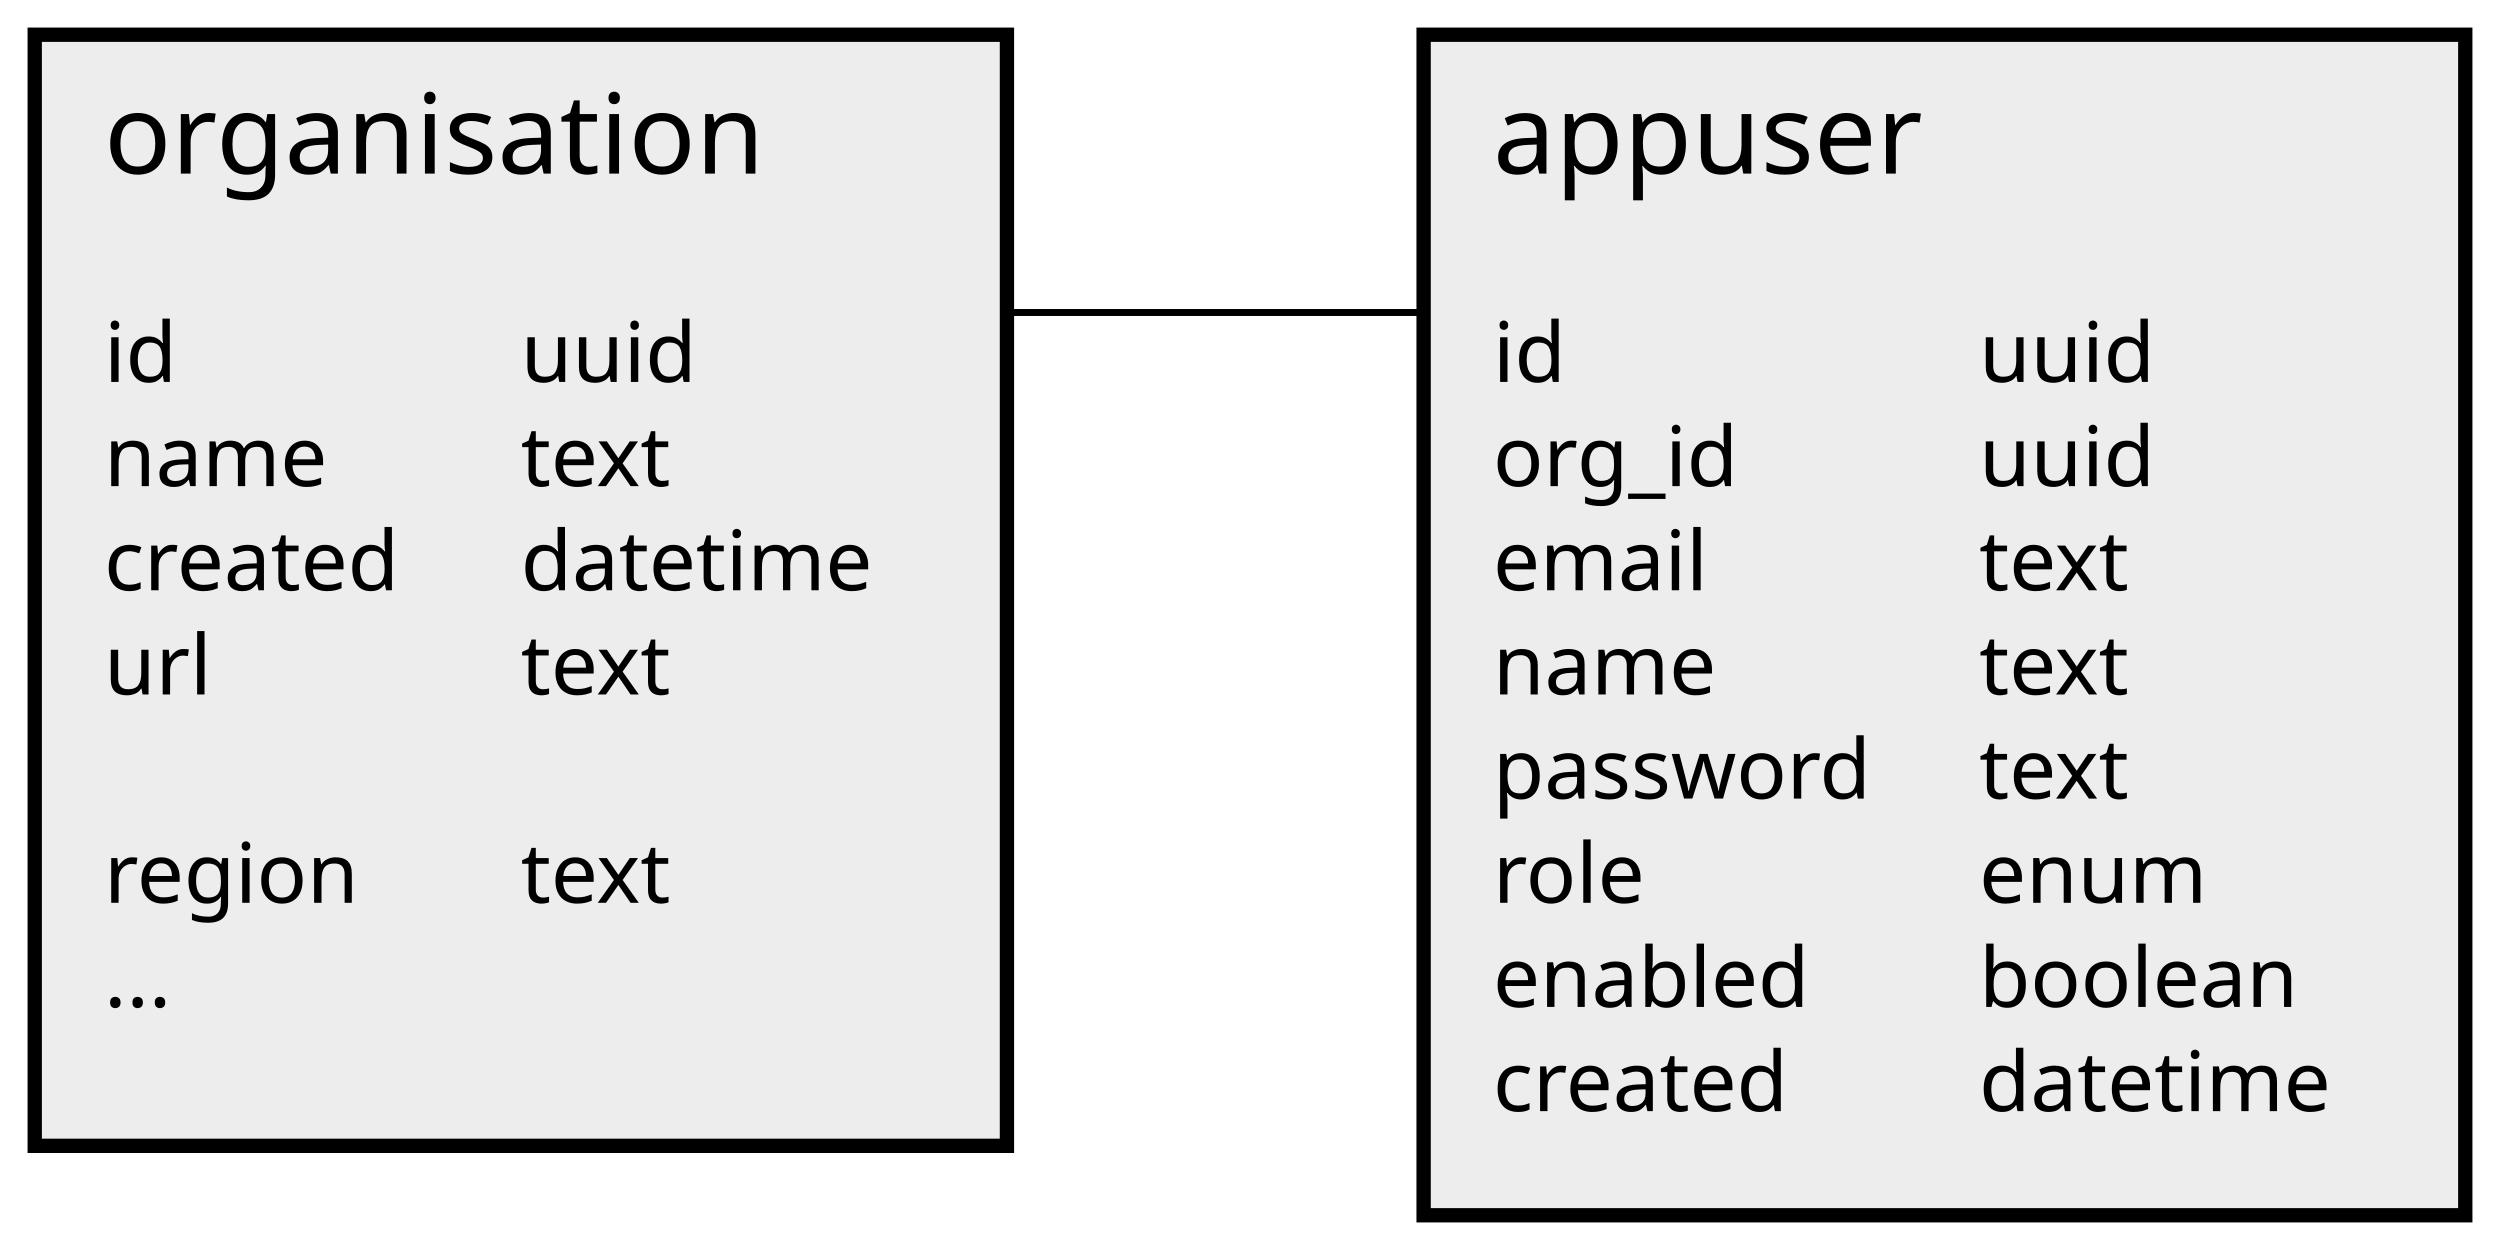
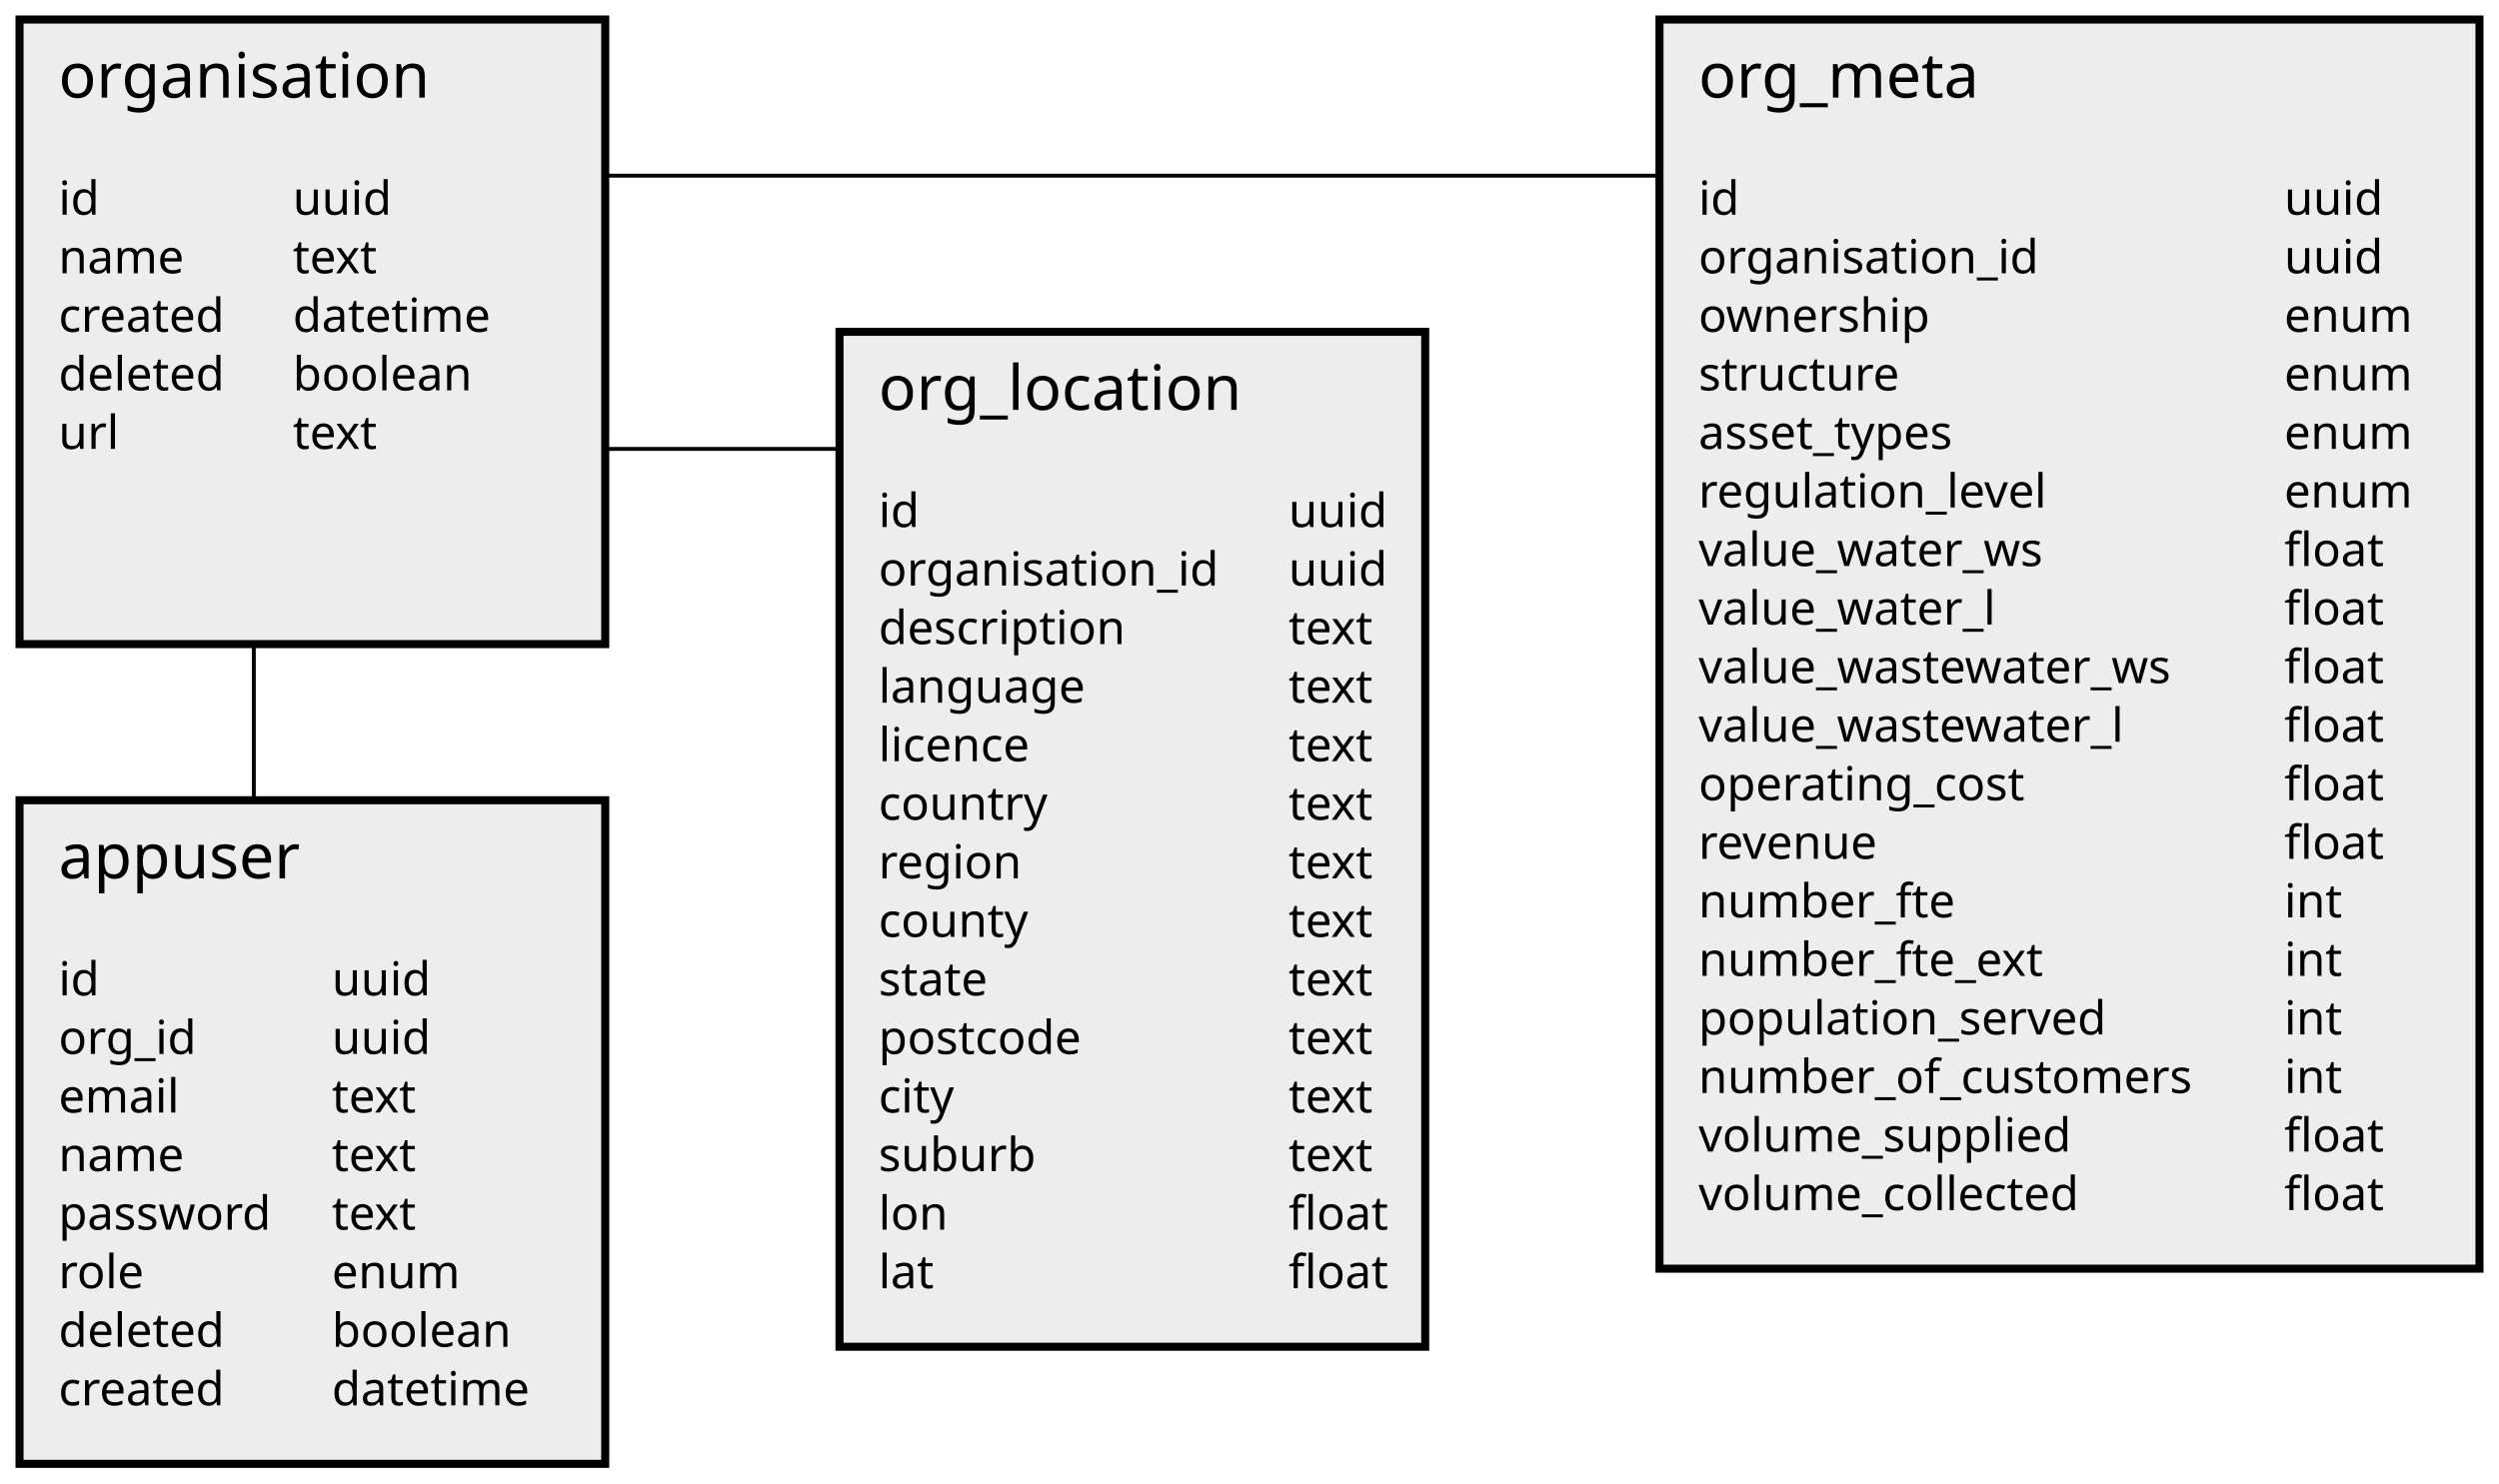
- <svg xmlns="http://www.w3.org/2000/svg" version="1.1" viewBox="0 0 360 180" stroke-miterlimit="10" id="svg3412" width="360" height="180" style="fill:none;stroke:none">
+ <svg xmlns="http://www.w3.org/2000/svg" version="1.1" viewBox="0 0 640 380" stroke-miterlimit="10" id="svg3412" width="640" height="380" style="fill:none;stroke:none">
  <defs id="defs3493" />
  <clipPath id="p.0">
    <path d="m 0,0 1280,0 0,960 L 0,960 0,0 z" clip-rule="nonzero" id="path3415" />
  </clipPath>
  <g id="layer1" transform="translate(-125,-55)">
-     <rect y="60" x="330" height="170" width="150" id="rect4497" style="fill:#ededed;fill-opacity:1;fill-rule:evenodd;stroke:#000000;stroke-width:2.062;stroke-miterlimit:10;stroke-opacity:1;stroke-dasharray:none" />
-     <rect style="color:#000000;fill:#ededed;fill-opacity:1;fill-rule:evenodd;stroke:#000000;stroke-width:2.062;stroke-linecap:butt;stroke-linejoin:miter;stroke-miterlimit:10;stroke-opacity:1;stroke-dasharray:none;stroke-dashoffset:0;marker:none;visibility:visible;display:inline;overflow:visible;enable-background:accumulate" id="rect4495" width="140" height="160" x="130" y="60" />
+     <rect y="260" x="130" height="170" width="150" id="rect4497" style="fill:#ededed;fill-opacity:1;fill-rule:evenodd;stroke:#000000;stroke-width:2.062;stroke-miterlimit:10;stroke-opacity:1;stroke-dasharray:none" />
+     <rect style="color:#000000;fill:#ededed;fill-opacity:1;fill-rule:evenodd;stroke:#000000;stroke-width:2.062;stroke-linecap:butt;stroke-linejoin:miter;stroke-miterlimit:10;stroke-opacity:1;stroke-dasharray:none;stroke-dashoffset:0;marker:none;visibility:visible;display:inline;overflow:visible;enable-background:accumulate" id="rect4495" width="150" height="160" x="130" y="60" />
    <text xml:space="preserve" style="font-size:40px;font-style:normal;font-weight:normal;line-height:125%;letter-spacing:0px;word-spacing:0px;fill:#000000;fill-opacity:1;stroke:none;font-family:Sans" x="140" y="110" id="text4341">
      <tspan x="140" y="110" id="tspan4357" style="font-size:12px">id</tspan>
      <tspan x="140" y="125" id="tspan4345" style="font-size:12px">name</tspan>
      <tspan x="140" y="140" id="tspan4347" style="font-size:12px">created</tspan>
-       <tspan x="140" y="155" id="tspan4349" style="font-size:12px">url</tspan>
-       <tspan x="140" y="170" id="tspan4351" style="font-size:12px" />
-       <tspan x="140" y="185" id="tspan4353" style="font-size:12px">region</tspan>
-       <tspan x="140" y="200" id="tspan4355" style="font-size:12px">...</tspan>
+       <tspan x="140" y="155" style="font-size:12px" id="tspan3100">deleted</tspan>
+       <tspan x="140" y="170" id="tspan4355" style="font-size:12px">url</tspan>
    </text>
    <text id="text4361" y="80" x="140" style="font-size:40px;font-style:normal;font-weight:normal;line-height:125%;letter-spacing:0px;word-spacing:0px;fill:#000000;fill-opacity:1;stroke:none;font-family:Sans" xml:space="preserve">
      <tspan style="font-size:16px" id="tspan4379" y="80" x="140">organisation</tspan>
    </text>
-     <text id="text4424" y="110" x="340" style="font-size:40px;font-style:normal;font-weight:normal;line-height:125%;letter-spacing:0px;word-spacing:0px;fill:#000000;fill-opacity:1;stroke:none;font-family:Sans" xml:space="preserve">
-       <tspan style="font-size:12px" id="tspan4426" y="110" x="340">id</tspan>
-       <tspan style="font-size:12px" y="125" x="340" id="tspan4444">org_id</tspan>
-       <tspan style="font-size:12px" y="140" x="340" id="tspan4446">email</tspan>
-       <tspan style="font-size:12px" id="tspan4428" y="155" x="340">name</tspan>
-       <tspan style="font-size:12px" y="170" x="340" id="tspan4448">password</tspan>
-       <tspan style="font-size:12px" y="185" x="340" id="tspan4450">role</tspan>
-       <tspan style="font-size:12px" y="200" x="340" id="tspan4452">enabled</tspan>
-       <tspan style="font-size:12px" id="tspan4438" y="215" x="340">created</tspan>
+     <text id="text4424" y="310" x="140" style="font-size:40px;font-style:normal;font-weight:normal;line-height:125%;letter-spacing:0px;word-spacing:0px;fill:#000000;fill-opacity:1;stroke:none;font-family:Sans" xml:space="preserve">
+       <tspan style="font-size:12px" id="tspan4426" y="310" x="140">id</tspan>
+       <tspan style="font-size:12px" y="325" x="140" id="tspan4444">org_id</tspan>
+       <tspan style="font-size:12px" y="340" x="140" id="tspan4446">email</tspan>
+       <tspan style="font-size:12px" id="tspan4428" y="355" x="140">name</tspan>
+       <tspan style="font-size:12px" y="370" x="140" id="tspan4448">password</tspan>
+       <tspan style="font-size:12px" y="385" x="140" id="tspan4450">role</tspan>
+       <tspan style="font-size:12px" y="400" x="140" id="tspan4452">deleted</tspan>
+       <tspan style="font-size:12px" id="tspan4438" y="415" x="140">created</tspan>
    </text>
-     <text xml:space="preserve" style="font-size:40px;font-style:normal;font-weight:normal;line-height:125%;letter-spacing:0px;word-spacing:0px;fill:#000000;fill-opacity:1;stroke:none;font-family:Sans" x="340" y="80" id="text4440">
-       <tspan x="340" y="80" id="tspan4442" style="font-size:16px">appuser</tspan>
+     <text xml:space="preserve" style="font-size:40px;font-style:normal;font-weight:normal;line-height:125%;letter-spacing:0px;word-spacing:0px;fill:#000000;fill-opacity:1;stroke:none;font-family:Sans" x="140" y="280" id="text4440">
+       <tspan x="140" y="280" id="tspan4442" style="font-size:16px">appuser</tspan>
    </text>
-     <path style="fill:none;stroke:#000000;stroke-width:1px;stroke-linecap:butt;stroke-linejoin:miter;stroke-opacity:1" d="m 270,100 60,0" id="path4904" />
+     <path style="fill:none;stroke:#000000;stroke-width:1px;stroke-linecap:butt;stroke-linejoin:miter;stroke-opacity:1" d="m 280,170 60,0" id="path4904" />
    <text id="text5399" y="110" x="200" style="font-size:40px;font-style:normal;font-weight:normal;text-align:start;line-height:125%;letter-spacing:0px;word-spacing:0px;text-anchor:start;fill:#000000;fill-opacity:1;stroke:none;font-family:Sans" xml:space="preserve">
      <tspan style="font-size:12px;text-align:start;text-anchor:start" id="tspan5401" y="110" x="200">uuid</tspan>
      <tspan style="font-size:12px;text-align:start;text-anchor:start" id="tspan5403" y="125" x="200">text</tspan>
      <tspan style="font-size:12px;text-align:start;text-anchor:start" id="tspan5405" y="140" x="200">datetime</tspan>
-       <tspan style="font-size:12px;text-align:start;text-anchor:start" id="tspan5407" y="155" x="200">text</tspan>
-       <tspan style="font-size:12px;text-align:start;text-anchor:start" id="tspan5409" y="170" x="200" />
-       <tspan style="font-size:12px;text-align:start;text-anchor:start" id="tspan5413" y="185" x="200">text</tspan>
+       <tspan style="font-size:12px;text-align:start;text-anchor:start" y="155" x="200" id="tspan3102">boolean</tspan>
+       <tspan style="font-size:12px;text-align:start;text-anchor:start" id="tspan5413" y="170" x="200">text</tspan>
    </text>
-     <text xml:space="preserve" style="font-size:40px;font-style:normal;font-weight:normal;line-height:125%;letter-spacing:0px;word-spacing:0px;fill:#000000;fill-opacity:1;stroke:none;font-family:Sans" x="410" y="110" id="text5417">
-       <tspan x="410" y="110" id="tspan5419" style="font-size:12px">uuid</tspan>
-       <tspan id="tspan5421" x="410" y="125" style="font-size:12px">uuid</tspan>
-       <tspan id="tspan5423" x="410" y="140" style="font-size:12px">text</tspan>
-       <tspan x="410" y="155" id="tspan5425" style="font-size:12px">text</tspan>
-       <tspan id="tspan5427" x="410" y="170" style="font-size:12px">text</tspan>
-       <tspan id="tspan5429" x="410" y="185" style="font-size:12px">enum</tspan>
-       <tspan id="tspan5431" x="410" y="200" style="font-size:12px">boolean</tspan>
-       <tspan x="410" y="215" id="tspan5433" style="font-size:12px">datetime</tspan>
+     <text xml:space="preserve" style="font-size:40px;font-style:normal;font-weight:normal;line-height:125%;letter-spacing:0px;word-spacing:0px;fill:#000000;fill-opacity:1;stroke:none;font-family:Sans" x="210" y="310" id="text5417">
+       <tspan x="210" y="310" id="tspan5419" style="font-size:12px">uuid</tspan>
+       <tspan id="tspan5421" x="210" y="325" style="font-size:12px">uuid</tspan>
+       <tspan id="tspan5423" x="210" y="340" style="font-size:12px">text</tspan>
+       <tspan x="210" y="355" id="tspan5425" style="font-size:12px">text</tspan>
+       <tspan id="tspan5427" x="210" y="370" style="font-size:12px">text</tspan>
+       <tspan id="tspan5429" x="210" y="385" style="font-size:12px">enum</tspan>
+       <tspan id="tspan5431" x="210" y="400" style="font-size:12px">boolean</tspan>
+       <tspan x="210" y="415" id="tspan5433" style="font-size:12px">datetime</tspan>
    </text>
+     <rect y="140" x="340" height="260" width="150" id="rect3114" style="color:#000000;fill:#ededed;fill-opacity:1;fill-rule:evenodd;stroke:#000000;stroke-width:2.062;stroke-linecap:butt;stroke-linejoin:miter;stroke-miterlimit:10;stroke-opacity:1;stroke-dasharray:none;stroke-dashoffset:0;marker:none;visibility:visible;display:inline;overflow:visible;enable-background:accumulate" />
+     <text id="text3116" y="190" x="350" style="font-size:40px;font-style:normal;font-weight:normal;line-height:125%;letter-spacing:0px;word-spacing:0px;fill:#000000;fill-opacity:1;stroke:none;font-family:Sans" xml:space="preserve">
+       <tspan style="font-size:12px" id="tspan3118" y="190" x="350">id</tspan>
+       <tspan style="font-size:12px" id="tspan3120" y="205" x="350">organisation_id</tspan>
+       <tspan style="font-size:12px" id="tspan3122" y="220" x="350">description</tspan>
+       <tspan id="tspan3124" style="font-size:12px" y="235" x="350">language</tspan>
+       <tspan style="font-size:12px" id="tspan3126" y="250" x="350">licence</tspan>
+       <tspan style="font-size:12px" y="265" x="350" id="tspan3144">country</tspan>
+       <tspan style="font-size:12px" y="280" x="350" id="tspan3146">region</tspan>
+       <tspan style="font-size:12px" y="295" x="350" id="tspan3148">county</tspan>
+       <tspan style="font-size:12px" y="310" x="350" id="tspan3150">state</tspan>
+       <tspan style="font-size:12px" y="325" x="350" id="tspan3152">postcode</tspan>
+       <tspan style="font-size:12px" y="340" x="350" id="tspan3154">city</tspan>
+       <tspan style="font-size:12px" y="355" x="350" id="tspan3156">suburb</tspan>
+       <tspan style="font-size:12px" y="370" x="350" id="tspan3158">lon</tspan>
+       <tspan style="font-size:12px" y="385" x="350" id="tspan3160">lat</tspan>
+     </text>
+     <text xml:space="preserve" style="font-size:40px;font-style:normal;font-weight:normal;line-height:125%;letter-spacing:0px;word-spacing:0px;fill:#000000;fill-opacity:1;stroke:none;font-family:Sans" x="350" y="160" id="text3128">
+       <tspan x="350" y="160" id="tspan3130" style="font-size:16px">org_location</tspan>
+     </text>
+     <text xml:space="preserve" style="font-size:40px;font-style:normal;font-weight:normal;text-align:start;line-height:125%;letter-spacing:0px;word-spacing:0px;text-anchor:start;fill:#000000;fill-opacity:1;stroke:none;font-family:Sans" x="455" y="190" id="text3132">
+       <tspan x="455" y="190" id="tspan3134" style="font-size:12px;text-align:start;text-anchor:start">uuid</tspan>
+       <tspan x="455" y="205" id="tspan3136" style="font-size:12px;text-align:start;text-anchor:start">uuid</tspan>
+       <tspan x="455" y="220" id="tspan3138" style="font-size:12px;text-align:start;text-anchor:start">text</tspan>
+       <tspan x="455" y="235" id="tspan3142" style="font-size:12px;text-align:start;text-anchor:start">text</tspan>
+       <tspan x="455" y="250" style="font-size:12px;text-align:start;text-anchor:start" id="tspan3164">text</tspan>
+       <tspan x="455" y="265" style="font-size:12px;text-align:start;text-anchor:start" id="tspan3166">text</tspan>
+       <tspan x="455" y="280" style="font-size:12px;text-align:start;text-anchor:start" id="tspan3168">text</tspan>
+       <tspan x="455" y="295" style="font-size:12px;text-align:start;text-anchor:start" id="tspan3170">text</tspan>
+       <tspan x="455" y="310" style="font-size:12px;text-align:start;text-anchor:start" id="tspan3172">text</tspan>
+       <tspan x="455" y="325" style="font-size:12px;text-align:start;text-anchor:start" id="tspan3174">text</tspan>
+       <tspan x="455" y="340" style="font-size:12px;text-align:start;text-anchor:start" id="tspan3176">text</tspan>
+       <tspan x="455" y="355" style="font-size:12px;text-align:start;text-anchor:start" id="tspan3178">text</tspan>
+       <tspan x="455" y="370" style="font-size:12px;text-align:start;text-anchor:start" id="tspan3180">float</tspan>
+       <tspan x="455" y="385" style="font-size:12px;text-align:start;text-anchor:start" id="tspan3182">float</tspan>
+     </text>
+     <rect style="color:#000000;fill:#ededed;fill-opacity:1;fill-rule:evenodd;stroke:#000000;stroke-width:2.062;stroke-linecap:butt;stroke-linejoin:miter;stroke-miterlimit:10;stroke-opacity:1;stroke-dasharray:none;stroke-dashoffset:0;marker:none;visibility:visible;display:inline;overflow:visible;enable-background:accumulate" id="rect3184" width="210" height="320" x="550" y="60" />
+     <text xml:space="preserve" style="font-size:40px;font-style:normal;font-weight:normal;line-height:125%;letter-spacing:0px;word-spacing:0px;fill:#000000;fill-opacity:1;stroke:none;font-family:Sans" x="560" y="110" id="text3186">
+       <tspan x="560" y="110" id="tspan3188" style="font-size:12px">id</tspan>
+       <tspan x="560" y="125" id="tspan3190" style="font-size:12px">organisation_id</tspan>
+       <tspan x="560" y="140" id="tspan3192" style="font-size:12px">ownership</tspan>
+       <tspan x="560" y="155" style="font-size:12px" id="tspan3194">structure</tspan>
+       <tspan id="tspan3214" x="560" y="170" style="font-size:12px">asset_types</tspan>
+       <tspan x="560" y="185" style="font-size:12px" id="tspan3304">regulation_level</tspan>
+       <tspan x="560" y="200" style="font-size:12px" id="tspan3306">value_water_ws</tspan>
+       <tspan x="560" y="215" style="font-size:12px" id="tspan3308">value_water_l</tspan>
+       <tspan x="560" y="230" style="font-size:12px" id="tspan3310">value_wastewater_ws</tspan>
+       <tspan x="560" y="245" style="font-size:12px" id="tspan3312">value_wastewater_l</tspan>
+       <tspan x="560" y="260" style="font-size:12px" id="tspan3314">operating_cost</tspan>
+       <tspan x="560" y="275" style="font-size:12px" id="tspan3316">revenue</tspan>
+       <tspan x="560" y="290" style="font-size:12px" id="tspan3318">number_fte</tspan>
+       <tspan x="560" y="305" style="font-size:12px" id="tspan3320">number_fte_ext</tspan>
+       <tspan x="560" y="320" style="font-size:12px" id="tspan3322">population_served</tspan>
+       <tspan x="560" y="335" style="font-size:12px" id="tspan3324">number_of_customers</tspan>
+       <tspan x="560" y="350" style="font-size:12px" id="tspan3326">volume_supplied</tspan>
+       <tspan x="560" y="365" style="font-size:12px" id="tspan3330">volume_collected</tspan>
+     </text>
+     <text id="text3216" y="80" x="560" style="font-size:40px;font-style:normal;font-weight:normal;line-height:125%;letter-spacing:0px;word-spacing:0px;fill:#000000;fill-opacity:1;stroke:none;font-family:Sans" xml:space="preserve">
+       <tspan style="font-size:16px" id="tspan3218" y="80" x="560">org_meta</tspan>
+     </text>
+     <text id="text3220" y="110" x="710" style="font-size:40px;font-style:normal;font-weight:normal;text-align:start;line-height:125%;letter-spacing:0px;word-spacing:0px;text-anchor:start;fill:#000000;fill-opacity:1;stroke:none;font-family:Sans" xml:space="preserve">
+       <tspan style="font-size:12px;text-align:start;text-anchor:start" id="tspan3222" y="110" x="710">uuid</tspan>
+       <tspan style="font-size:12px;text-align:start;text-anchor:start" id="tspan3224" y="125" x="710">uuid</tspan>
+       <tspan style="font-size:12px;text-align:start;text-anchor:start" id="tspan3226" y="140" x="710">enum</tspan>
+       <tspan style="font-size:12px;text-align:start;text-anchor:start" id="tspan3228" y="155" x="710">enum</tspan>
+       <tspan id="tspan3230" style="font-size:12px;text-align:start;text-anchor:start" y="170" x="710">enum</tspan>
+       <tspan id="tspan3232" style="font-size:12px;text-align:start;text-anchor:start" y="185" x="710">enum</tspan>
+       <tspan id="tspan3234" style="font-size:12px;text-align:start;text-anchor:start" y="200" x="710">float</tspan>
+       <tspan id="tspan3236" style="font-size:12px;text-align:start;text-anchor:start" y="215" x="710">float</tspan>
+       <tspan id="tspan3238" style="font-size:12px;text-align:start;text-anchor:start" y="230" x="710">float</tspan>
+       <tspan id="tspan3240" style="font-size:12px;text-align:start;text-anchor:start" y="245" x="710">float</tspan>
+       <tspan id="tspan3242" style="font-size:12px;text-align:start;text-anchor:start" y="260" x="710">float</tspan>
+       <tspan id="tspan3244" style="font-size:12px;text-align:start;text-anchor:start" y="275" x="710">float</tspan>
+       <tspan id="tspan3246" style="font-size:12px;text-align:start;text-anchor:start" y="290" x="710">int</tspan>
+       <tspan id="tspan3248" style="font-size:12px;text-align:start;text-anchor:start" y="305" x="710">int</tspan>
+       <tspan style="font-size:12px;text-align:start;text-anchor:start" y="320" x="710" id="tspan3334">int</tspan>
+       <tspan style="font-size:12px;text-align:start;text-anchor:start" y="335" x="710" id="tspan3336">int</tspan>
+       <tspan style="font-size:12px;text-align:start;text-anchor:start" y="350" x="710" id="tspan3338">float</tspan>
+       <tspan style="font-size:12px;text-align:start;text-anchor:start" y="365" x="710" id="tspan3340">float</tspan>
+     </text>
+     <path style="fill:none;stroke:#000000;stroke-width:1px;stroke-linecap:butt;stroke-linejoin:miter;stroke-opacity:1" d="m 65,165 0,40" id="path3344" transform="translate(125,55)" />
+     <path style="fill:none;stroke:#000000;stroke-width:1px;stroke-linecap:butt;stroke-linejoin:miter;stroke-opacity:1" d="m 280,100 270,0" id="path4116" />
  </g>
</svg>
